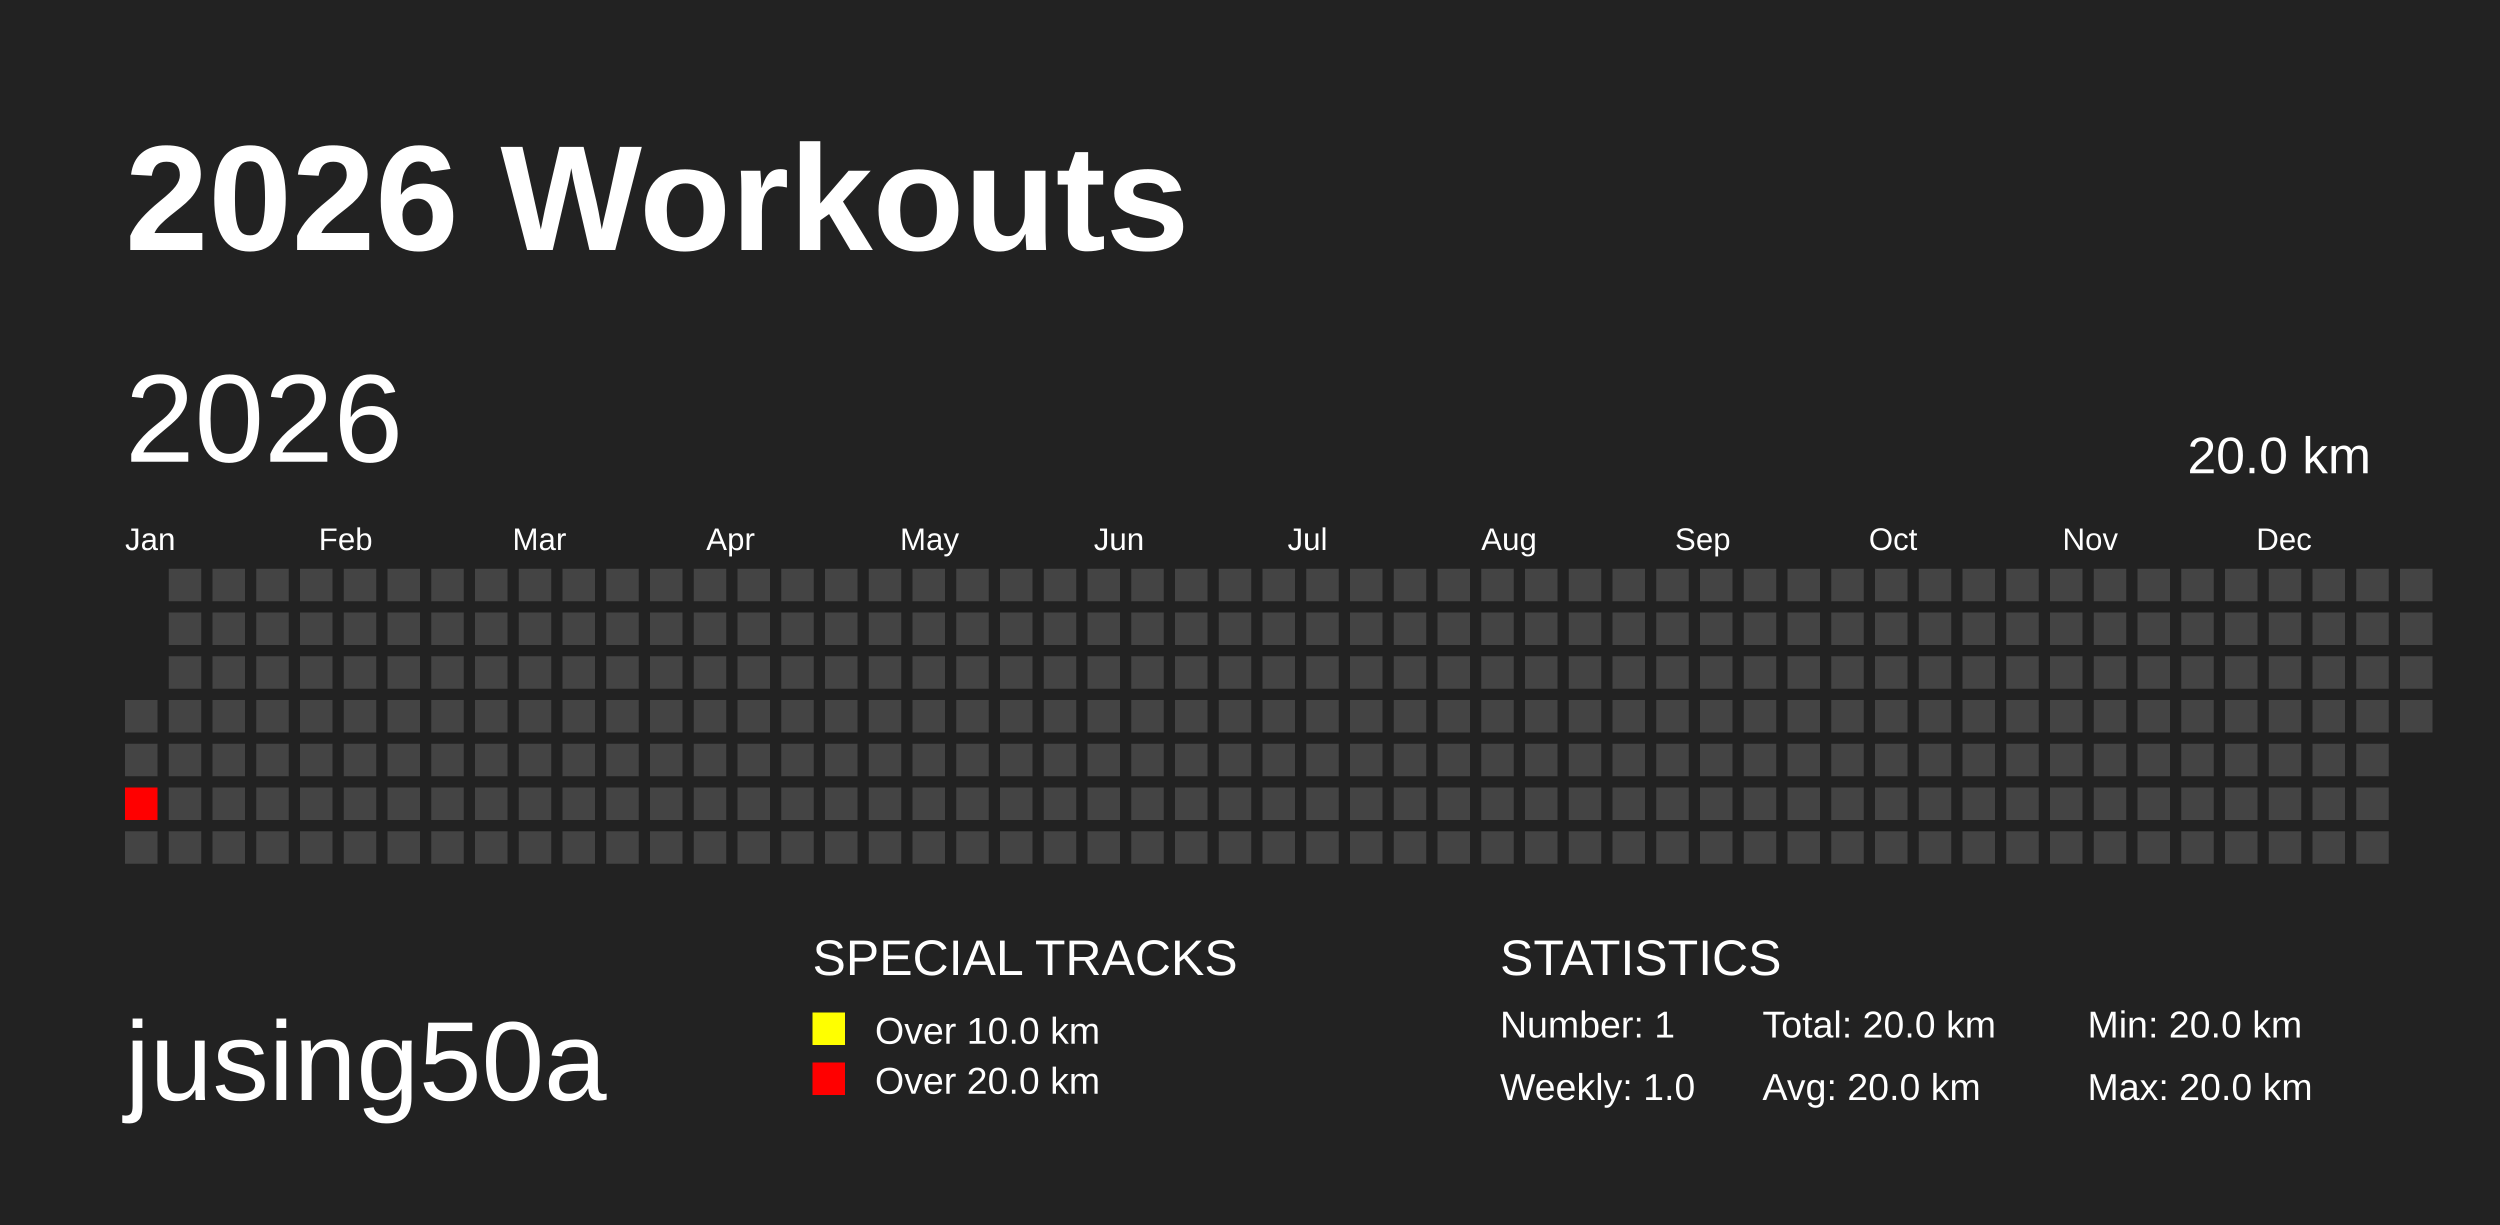
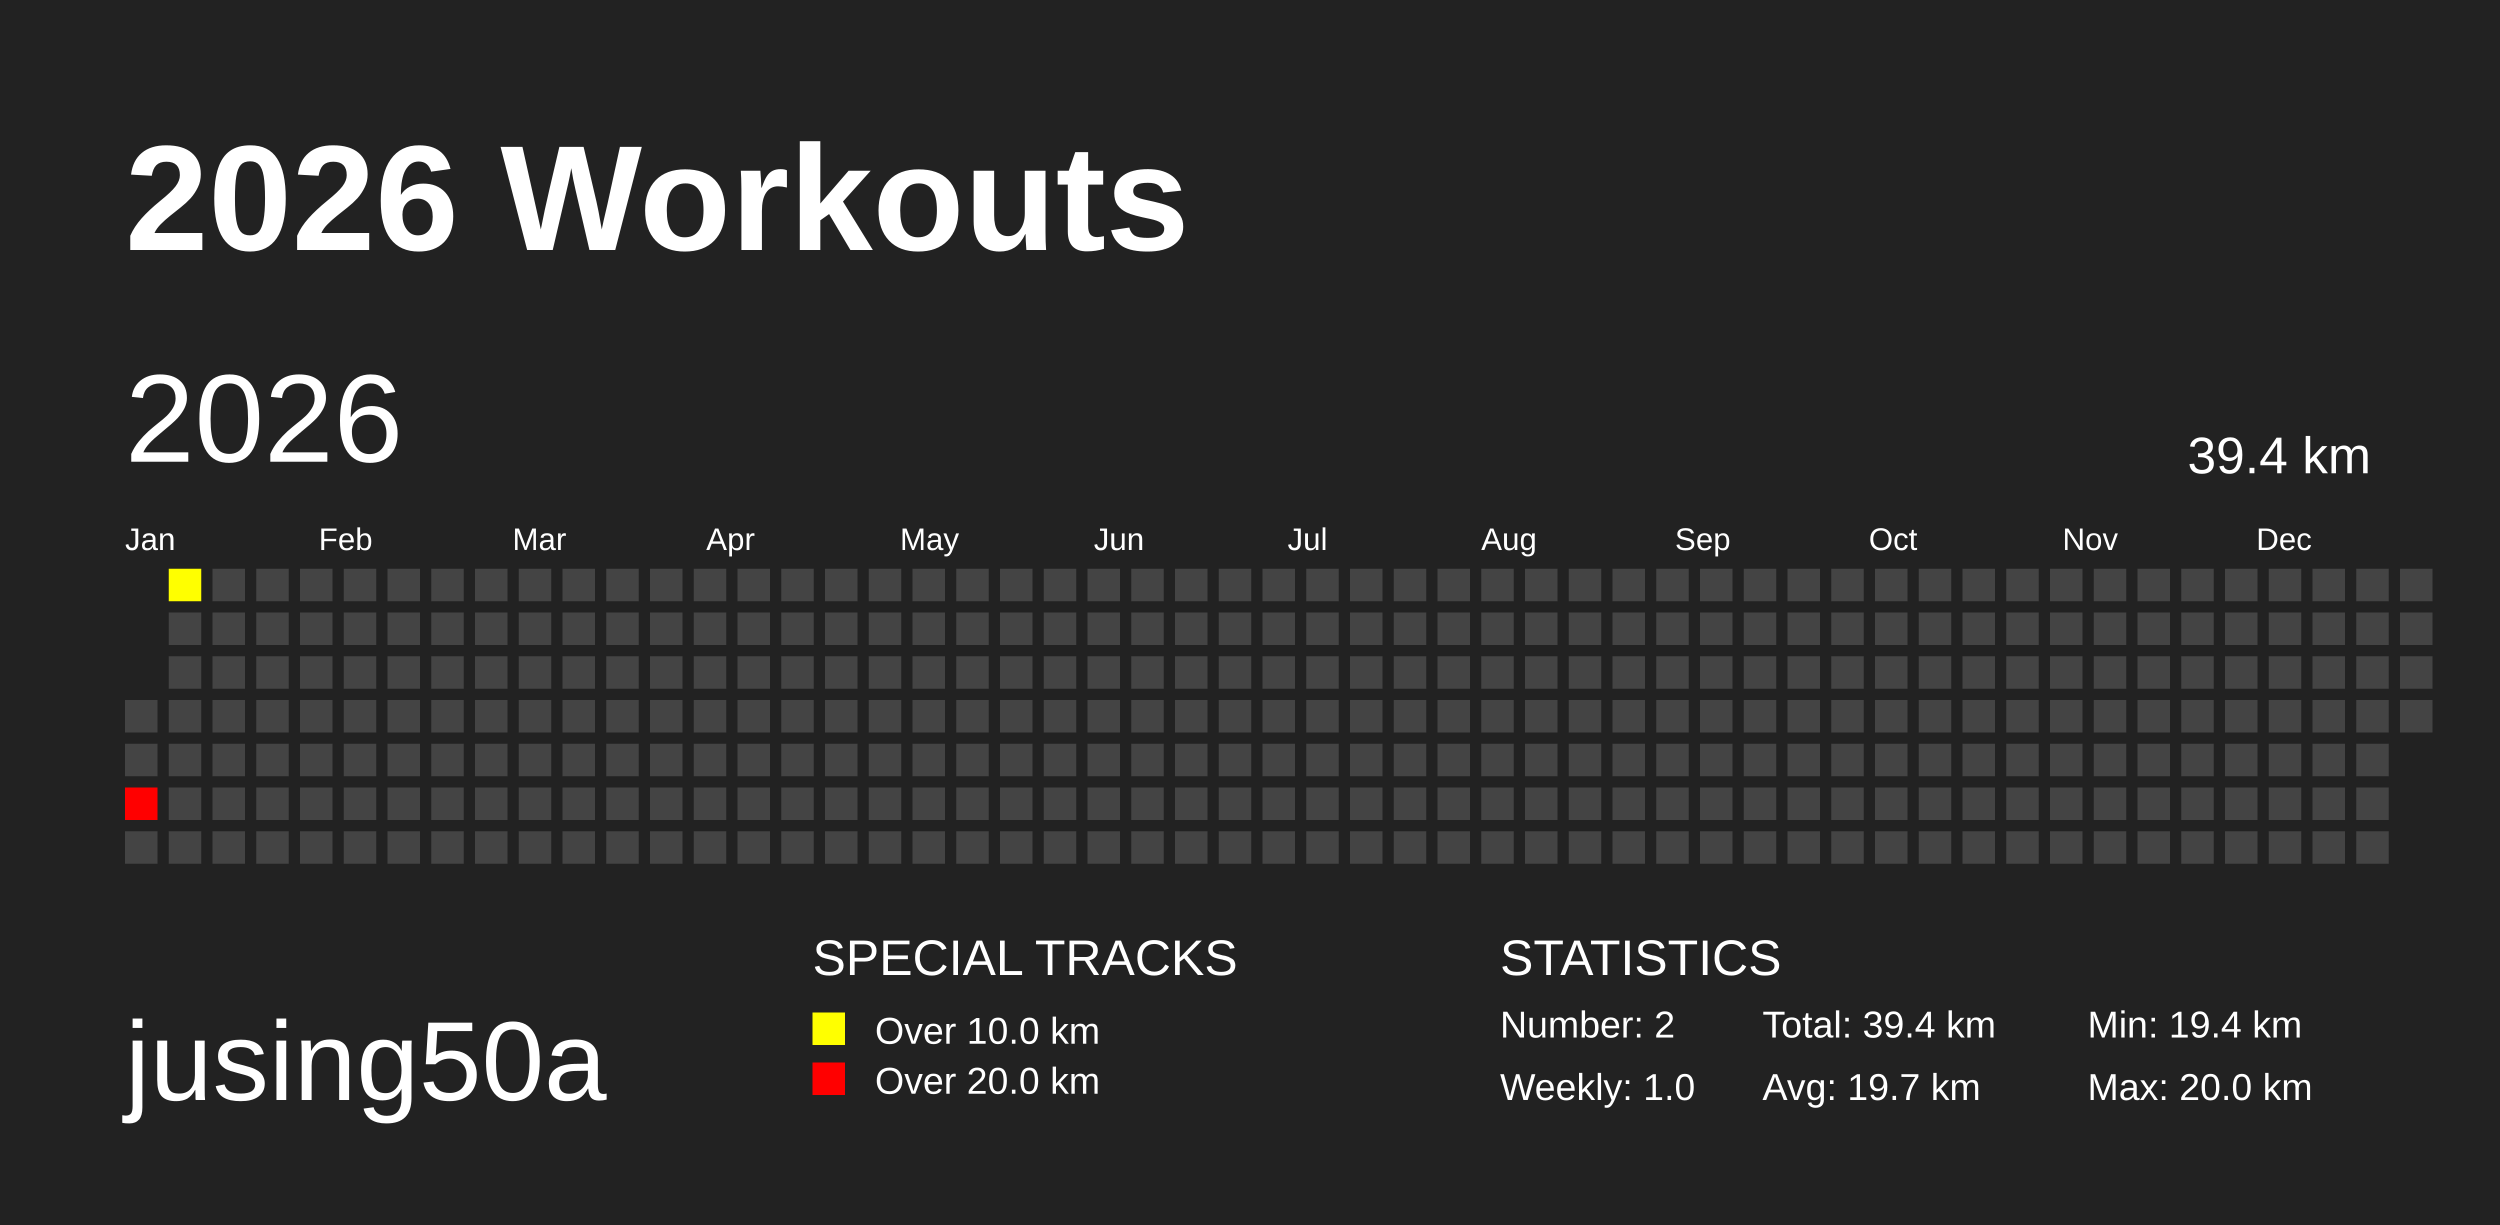
<svg xmlns="http://www.w3.org/2000/svg" baseProfile="full" height="98mm" version="1.1" viewBox="0,0,200,98" width="200mm">
  <defs />
  <rect fill="#222222" height="98" width="200" x="0" y="0" />
  <text fill="#FFFFFF" style="font-size:12px; font-family:Arial; font-weight:bold;" x="10" y="20">2026 Workouts</text>
  <text fill="#FFFFFF" style="font-size:9px; font-family:Arial" x="10" y="88">jusing50a</text>
  <text fill="#FFFFFF" style="font-size:4px; font-family:Arial" x="65" y="78">SPECIAL TRACKS</text>
  <rect fill="yellow" height="2.6" width="2.6" x="65" y="81" />
  <text fill="#FFFFFF" style="font-size:3px; font-family:Arial" x="70" y="83.5">Over 10.0 km</text>
  <rect fill="red" height="2.6" width="2.6" x="65" y="85" />
  <text fill="#FFFFFF" style="font-size:3px; font-family:Arial" x="70" y="87.5">Over 20.0 km</text>
  <text fill="#FFFFFF" style="font-size:4px; font-family:Arial" x="120" y="78">STATISTICS</text>
-   <text fill="#FFFFFF" style="font-size:3px; font-family:Arial" x="120" y="83">Number: 1</text>
+   <text fill="#FFFFFF" style="font-size:3px; font-family:Arial" x="120" y="83">Number: 2</text>
  <text fill="#FFFFFF" style="font-size:3px; font-family:Arial" x="120" y="88">Weekly: 1.0</text>
-   <text fill="#FFFFFF" style="font-size:3px; font-family:Arial" x="141" y="83">Total: 20.0 km</text>
-   <text fill="#FFFFFF" style="font-size:3px; font-family:Arial" x="141" y="88">Avg: 20.0 km</text>
-   <text fill="#FFFFFF" style="font-size:3px; font-family:Arial" x="167" y="83">Min: 20.0 km</text>
+   <text fill="#FFFFFF" style="font-size:3px; font-family:Arial" x="141" y="83">Total: 39.4 km</text>
+   <text fill="#FFFFFF" style="font-size:3px; font-family:Arial" x="141" y="88">Avg: 19.7 km</text>
+   <text fill="#FFFFFF" style="font-size:3px; font-family:Arial" x="167" y="83">Min: 19.4 km</text>
  <text fill="#FFFFFF" style="font-size:3px; font-family:Arial" x="167" y="88">Max: 20.0 km</text>
  <text dominant-baseline="hanging" fill="#FFFFFF" style="font-size:10.0px; font-family:Arial;" x="10" y="30">2026</text>
-   <text dominant-baseline="hanging" fill="#FFFFFF" style="font-size:4.125px; font-family:Arial;" x="175" y="35">20.0 km</text>
+   <text dominant-baseline="hanging" fill="#FFFFFF" style="font-size:4.125px; font-family:Arial;" x="175" y="35">39.4 km</text>
  <text fill="#FFFFFF" style="font-size:2.5px; font-family:Arial" x="10.0" y="44">Jan</text>
  <text fill="#FFFFFF" style="font-size:2.5px; font-family:Arial" x="25.5" y="44">Feb</text>
  <text fill="#FFFFFF" style="font-size:2.5px; font-family:Arial" x="41.0" y="44">Mar</text>
  <text fill="#FFFFFF" style="font-size:2.5px; font-family:Arial" x="56.5" y="44">Apr</text>
  <text fill="#FFFFFF" style="font-size:2.5px; font-family:Arial" x="72.0" y="44">May</text>
  <text fill="#FFFFFF" style="font-size:2.5px; font-family:Arial" x="87.5" y="44">Jun</text>
  <text fill="#FFFFFF" style="font-size:2.5px; font-family:Arial" x="103.0" y="44">Jul</text>
  <text fill="#FFFFFF" style="font-size:2.5px; font-family:Arial" x="118.5" y="44">Aug</text>
  <text fill="#FFFFFF" style="font-size:2.5px; font-family:Arial" x="134.0" y="44">Sep</text>
  <text fill="#FFFFFF" style="font-size:2.5px; font-family:Arial" x="149.5" y="44">Oct</text>
  <text fill="#FFFFFF" style="font-size:2.5px; font-family:Arial" x="165.0" y="44">Nov</text>
  <text fill="#FFFFFF" style="font-size:2.5px; font-family:Arial" x="180.5" y="44">Dec</text>
  <rect fill="#444444" height="2.6" width="2.6" x="10.0" y="56.0" />
  <rect fill="#444444" height="2.6" width="2.6" x="10.0" y="59.5" />
  <rect fill="red" height="2.6" width="2.6" x="10.0" y="63.0" />
  <rect fill="#444444" height="2.6" width="2.6" x="10.0" y="66.5" />
-   <rect fill="#444444" height="2.6" width="2.6" x="13.5" y="45.5" />
+   <rect fill="#ffff00" height="2.6" width="2.6" x="13.5" y="45.5" />
  <rect fill="#444444" height="2.6" width="2.6" x="13.5" y="49.0" />
  <rect fill="#444444" height="2.6" width="2.6" x="13.5" y="52.5" />
  <rect fill="#444444" height="2.6" width="2.6" x="13.5" y="56.0" />
  <rect fill="#444444" height="2.6" width="2.6" x="13.5" y="59.5" />
  <rect fill="#444444" height="2.6" width="2.6" x="13.5" y="63.0" />
  <rect fill="#444444" height="2.6" width="2.6" x="13.5" y="66.5" />
  <rect fill="#444444" height="2.6" width="2.6" x="17.0" y="45.5" />
  <rect fill="#444444" height="2.6" width="2.6" x="17.0" y="49.0" />
  <rect fill="#444444" height="2.6" width="2.6" x="17.0" y="52.5" />
  <rect fill="#444444" height="2.6" width="2.6" x="17.0" y="56.0" />
  <rect fill="#444444" height="2.6" width="2.6" x="17.0" y="59.5" />
  <rect fill="#444444" height="2.6" width="2.6" x="17.0" y="63.0" />
  <rect fill="#444444" height="2.6" width="2.6" x="17.0" y="66.5" />
  <rect fill="#444444" height="2.6" width="2.6" x="20.5" y="45.5" />
  <rect fill="#444444" height="2.6" width="2.6" x="20.5" y="49.0" />
  <rect fill="#444444" height="2.6" width="2.6" x="20.5" y="52.5" />
  <rect fill="#444444" height="2.6" width="2.6" x="20.5" y="56.0" />
  <rect fill="#444444" height="2.6" width="2.6" x="20.5" y="59.5" />
  <rect fill="#444444" height="2.6" width="2.6" x="20.5" y="63.0" />
  <rect fill="#444444" height="2.6" width="2.6" x="20.5" y="66.5" />
  <rect fill="#444444" height="2.6" width="2.6" x="24.0" y="45.5" />
  <rect fill="#444444" height="2.6" width="2.6" x="24.0" y="49.0" />
  <rect fill="#444444" height="2.6" width="2.6" x="24.0" y="52.5" />
  <rect fill="#444444" height="2.6" width="2.6" x="24.0" y="56.0" />
  <rect fill="#444444" height="2.6" width="2.6" x="24.0" y="59.5" />
  <rect fill="#444444" height="2.6" width="2.6" x="24.0" y="63.0" />
  <rect fill="#444444" height="2.6" width="2.6" x="24.0" y="66.5" />
  <rect fill="#444444" height="2.6" width="2.6" x="27.5" y="45.5" />
  <rect fill="#444444" height="2.6" width="2.6" x="27.5" y="49.0" />
  <rect fill="#444444" height="2.6" width="2.6" x="27.5" y="52.5" />
  <rect fill="#444444" height="2.6" width="2.6" x="27.5" y="56.0" />
  <rect fill="#444444" height="2.6" width="2.6" x="27.5" y="59.5" />
  <rect fill="#444444" height="2.6" width="2.6" x="27.5" y="63.0" />
  <rect fill="#444444" height="2.6" width="2.6" x="27.5" y="66.5" />
  <rect fill="#444444" height="2.6" width="2.6" x="31.0" y="45.5" />
  <rect fill="#444444" height="2.6" width="2.6" x="31.0" y="49.0" />
  <rect fill="#444444" height="2.6" width="2.6" x="31.0" y="52.5" />
  <rect fill="#444444" height="2.6" width="2.6" x="31.0" y="56.0" />
  <rect fill="#444444" height="2.6" width="2.6" x="31.0" y="59.5" />
  <rect fill="#444444" height="2.6" width="2.6" x="31.0" y="63.0" />
  <rect fill="#444444" height="2.6" width="2.6" x="31.0" y="66.5" />
  <rect fill="#444444" height="2.6" width="2.6" x="34.5" y="45.5" />
  <rect fill="#444444" height="2.6" width="2.6" x="34.5" y="49.0" />
  <rect fill="#444444" height="2.6" width="2.6" x="34.5" y="52.5" />
  <rect fill="#444444" height="2.6" width="2.6" x="34.5" y="56.0" />
  <rect fill="#444444" height="2.6" width="2.6" x="34.5" y="59.5" />
  <rect fill="#444444" height="2.6" width="2.6" x="34.5" y="63.0" />
  <rect fill="#444444" height="2.6" width="2.6" x="34.5" y="66.5" />
  <rect fill="#444444" height="2.6" width="2.6" x="38.0" y="45.5" />
  <rect fill="#444444" height="2.6" width="2.6" x="38.0" y="49.0" />
  <rect fill="#444444" height="2.6" width="2.6" x="38.0" y="52.5" />
  <rect fill="#444444" height="2.6" width="2.6" x="38.0" y="56.0" />
  <rect fill="#444444" height="2.6" width="2.6" x="38.0" y="59.5" />
  <rect fill="#444444" height="2.6" width="2.6" x="38.0" y="63.0" />
  <rect fill="#444444" height="2.6" width="2.6" x="38.0" y="66.5" />
  <rect fill="#444444" height="2.6" width="2.6" x="41.5" y="45.5" />
  <rect fill="#444444" height="2.6" width="2.6" x="41.5" y="49.0" />
  <rect fill="#444444" height="2.6" width="2.6" x="41.5" y="52.5" />
  <rect fill="#444444" height="2.6" width="2.6" x="41.5" y="56.0" />
  <rect fill="#444444" height="2.6" width="2.6" x="41.5" y="59.5" />
  <rect fill="#444444" height="2.6" width="2.6" x="41.5" y="63.0" />
  <rect fill="#444444" height="2.6" width="2.6" x="41.5" y="66.5" />
  <rect fill="#444444" height="2.6" width="2.6" x="45.0" y="45.5" />
  <rect fill="#444444" height="2.6" width="2.6" x="45.0" y="49.0" />
  <rect fill="#444444" height="2.6" width="2.6" x="45.0" y="52.5" />
  <rect fill="#444444" height="2.6" width="2.6" x="45.0" y="56.0" />
  <rect fill="#444444" height="2.6" width="2.6" x="45.0" y="59.5" />
  <rect fill="#444444" height="2.6" width="2.6" x="45.0" y="63.0" />
  <rect fill="#444444" height="2.6" width="2.6" x="45.0" y="66.5" />
  <rect fill="#444444" height="2.6" width="2.6" x="48.5" y="45.5" />
  <rect fill="#444444" height="2.6" width="2.6" x="48.5" y="49.0" />
  <rect fill="#444444" height="2.6" width="2.6" x="48.5" y="52.5" />
  <rect fill="#444444" height="2.6" width="2.6" x="48.5" y="56.0" />
  <rect fill="#444444" height="2.6" width="2.6" x="48.5" y="59.5" />
  <rect fill="#444444" height="2.6" width="2.6" x="48.5" y="63.0" />
  <rect fill="#444444" height="2.6" width="2.6" x="48.5" y="66.5" />
  <rect fill="#444444" height="2.6" width="2.6" x="52.0" y="45.5" />
  <rect fill="#444444" height="2.6" width="2.6" x="52.0" y="49.0" />
  <rect fill="#444444" height="2.6" width="2.6" x="52.0" y="52.5" />
  <rect fill="#444444" height="2.6" width="2.6" x="52.0" y="56.0" />
  <rect fill="#444444" height="2.6" width="2.6" x="52.0" y="59.5" />
  <rect fill="#444444" height="2.6" width="2.6" x="52.0" y="63.0" />
  <rect fill="#444444" height="2.6" width="2.6" x="52.0" y="66.5" />
  <rect fill="#444444" height="2.6" width="2.6" x="55.5" y="45.5" />
  <rect fill="#444444" height="2.6" width="2.6" x="55.5" y="49.0" />
  <rect fill="#444444" height="2.6" width="2.6" x="55.5" y="52.5" />
  <rect fill="#444444" height="2.6" width="2.6" x="55.5" y="56.0" />
  <rect fill="#444444" height="2.6" width="2.6" x="55.5" y="59.5" />
  <rect fill="#444444" height="2.6" width="2.6" x="55.5" y="63.0" />
  <rect fill="#444444" height="2.6" width="2.6" x="55.5" y="66.5" />
  <rect fill="#444444" height="2.6" width="2.6" x="59.0" y="45.5" />
  <rect fill="#444444" height="2.6" width="2.6" x="59.0" y="49.0" />
  <rect fill="#444444" height="2.6" width="2.6" x="59.0" y="52.5" />
  <rect fill="#444444" height="2.6" width="2.6" x="59.0" y="56.0" />
  <rect fill="#444444" height="2.6" width="2.6" x="59.0" y="59.5" />
  <rect fill="#444444" height="2.6" width="2.6" x="59.0" y="63.0" />
  <rect fill="#444444" height="2.6" width="2.6" x="59.0" y="66.5" />
  <rect fill="#444444" height="2.6" width="2.6" x="62.5" y="45.5" />
  <rect fill="#444444" height="2.6" width="2.6" x="62.5" y="49.0" />
  <rect fill="#444444" height="2.6" width="2.6" x="62.5" y="52.5" />
  <rect fill="#444444" height="2.6" width="2.6" x="62.5" y="56.0" />
  <rect fill="#444444" height="2.6" width="2.6" x="62.5" y="59.5" />
  <rect fill="#444444" height="2.6" width="2.6" x="62.5" y="63.0" />
  <rect fill="#444444" height="2.6" width="2.6" x="62.5" y="66.5" />
  <rect fill="#444444" height="2.6" width="2.6" x="66.0" y="45.5" />
  <rect fill="#444444" height="2.6" width="2.6" x="66.0" y="49.0" />
  <rect fill="#444444" height="2.6" width="2.6" x="66.0" y="52.5" />
  <rect fill="#444444" height="2.6" width="2.6" x="66.0" y="56.0" />
  <rect fill="#444444" height="2.6" width="2.6" x="66.0" y="59.5" />
  <rect fill="#444444" height="2.6" width="2.6" x="66.0" y="63.0" />
  <rect fill="#444444" height="2.6" width="2.6" x="66.0" y="66.5" />
  <rect fill="#444444" height="2.6" width="2.6" x="69.5" y="45.5" />
  <rect fill="#444444" height="2.6" width="2.6" x="69.5" y="49.0" />
  <rect fill="#444444" height="2.6" width="2.6" x="69.5" y="52.5" />
  <rect fill="#444444" height="2.6" width="2.6" x="69.5" y="56.0" />
  <rect fill="#444444" height="2.6" width="2.6" x="69.5" y="59.5" />
  <rect fill="#444444" height="2.6" width="2.6" x="69.5" y="63.0" />
  <rect fill="#444444" height="2.6" width="2.6" x="69.5" y="66.5" />
  <rect fill="#444444" height="2.6" width="2.6" x="73.0" y="45.5" />
  <rect fill="#444444" height="2.6" width="2.6" x="73.0" y="49.0" />
  <rect fill="#444444" height="2.6" width="2.6" x="73.0" y="52.5" />
  <rect fill="#444444" height="2.6" width="2.6" x="73.0" y="56.0" />
  <rect fill="#444444" height="2.6" width="2.6" x="73.0" y="59.5" />
  <rect fill="#444444" height="2.6" width="2.6" x="73.0" y="63.0" />
  <rect fill="#444444" height="2.6" width="2.6" x="73.0" y="66.5" />
  <rect fill="#444444" height="2.6" width="2.6" x="76.5" y="45.5" />
  <rect fill="#444444" height="2.6" width="2.6" x="76.5" y="49.0" />
  <rect fill="#444444" height="2.6" width="2.6" x="76.5" y="52.5" />
  <rect fill="#444444" height="2.6" width="2.6" x="76.5" y="56.0" />
  <rect fill="#444444" height="2.6" width="2.6" x="76.5" y="59.5" />
  <rect fill="#444444" height="2.6" width="2.6" x="76.5" y="63.0" />
  <rect fill="#444444" height="2.6" width="2.6" x="76.5" y="66.5" />
  <rect fill="#444444" height="2.6" width="2.6" x="80.0" y="45.5" />
  <rect fill="#444444" height="2.6" width="2.6" x="80.0" y="49.0" />
  <rect fill="#444444" height="2.6" width="2.6" x="80.0" y="52.5" />
  <rect fill="#444444" height="2.6" width="2.6" x="80.0" y="56.0" />
  <rect fill="#444444" height="2.6" width="2.6" x="80.0" y="59.5" />
  <rect fill="#444444" height="2.6" width="2.6" x="80.0" y="63.0" />
  <rect fill="#444444" height="2.6" width="2.6" x="80.0" y="66.5" />
  <rect fill="#444444" height="2.6" width="2.6" x="83.5" y="45.5" />
  <rect fill="#444444" height="2.6" width="2.6" x="83.5" y="49.0" />
  <rect fill="#444444" height="2.6" width="2.6" x="83.5" y="52.5" />
  <rect fill="#444444" height="2.6" width="2.6" x="83.5" y="56.0" />
  <rect fill="#444444" height="2.6" width="2.6" x="83.5" y="59.5" />
  <rect fill="#444444" height="2.6" width="2.6" x="83.5" y="63.0" />
  <rect fill="#444444" height="2.6" width="2.6" x="83.5" y="66.5" />
  <rect fill="#444444" height="2.6" width="2.6" x="87.0" y="45.5" />
  <rect fill="#444444" height="2.6" width="2.6" x="87.0" y="49.0" />
  <rect fill="#444444" height="2.6" width="2.6" x="87.0" y="52.5" />
  <rect fill="#444444" height="2.6" width="2.6" x="87.0" y="56.0" />
  <rect fill="#444444" height="2.6" width="2.6" x="87.0" y="59.5" />
  <rect fill="#444444" height="2.6" width="2.6" x="87.0" y="63.0" />
  <rect fill="#444444" height="2.6" width="2.6" x="87.0" y="66.5" />
  <rect fill="#444444" height="2.6" width="2.6" x="90.5" y="45.5" />
  <rect fill="#444444" height="2.6" width="2.6" x="90.5" y="49.0" />
  <rect fill="#444444" height="2.6" width="2.6" x="90.5" y="52.5" />
  <rect fill="#444444" height="2.6" width="2.6" x="90.5" y="56.0" />
  <rect fill="#444444" height="2.6" width="2.6" x="90.5" y="59.5" />
  <rect fill="#444444" height="2.6" width="2.6" x="90.5" y="63.0" />
  <rect fill="#444444" height="2.6" width="2.6" x="90.5" y="66.5" />
  <rect fill="#444444" height="2.6" width="2.6" x="94.0" y="45.5" />
  <rect fill="#444444" height="2.6" width="2.6" x="94.0" y="49.0" />
  <rect fill="#444444" height="2.6" width="2.6" x="94.0" y="52.5" />
  <rect fill="#444444" height="2.6" width="2.6" x="94.0" y="56.0" />
  <rect fill="#444444" height="2.6" width="2.6" x="94.0" y="59.5" />
  <rect fill="#444444" height="2.6" width="2.6" x="94.0" y="63.0" />
  <rect fill="#444444" height="2.6" width="2.6" x="94.0" y="66.5" />
  <rect fill="#444444" height="2.6" width="2.6" x="97.5" y="45.5" />
  <rect fill="#444444" height="2.6" width="2.6" x="97.5" y="49.0" />
  <rect fill="#444444" height="2.6" width="2.6" x="97.5" y="52.5" />
  <rect fill="#444444" height="2.6" width="2.6" x="97.5" y="56.0" />
  <rect fill="#444444" height="2.6" width="2.6" x="97.5" y="59.5" />
  <rect fill="#444444" height="2.6" width="2.6" x="97.5" y="63.0" />
  <rect fill="#444444" height="2.6" width="2.6" x="97.5" y="66.5" />
  <rect fill="#444444" height="2.6" width="2.6" x="101.0" y="45.5" />
  <rect fill="#444444" height="2.6" width="2.6" x="101.0" y="49.0" />
  <rect fill="#444444" height="2.6" width="2.6" x="101.0" y="52.5" />
  <rect fill="#444444" height="2.6" width="2.6" x="101.0" y="56.0" />
  <rect fill="#444444" height="2.6" width="2.6" x="101.0" y="59.5" />
  <rect fill="#444444" height="2.6" width="2.6" x="101.0" y="63.0" />
  <rect fill="#444444" height="2.6" width="2.6" x="101.0" y="66.5" />
  <rect fill="#444444" height="2.6" width="2.6" x="104.5" y="45.5" />
  <rect fill="#444444" height="2.6" width="2.6" x="104.5" y="49.0" />
  <rect fill="#444444" height="2.6" width="2.6" x="104.5" y="52.5" />
  <rect fill="#444444" height="2.6" width="2.6" x="104.5" y="56.0" />
  <rect fill="#444444" height="2.6" width="2.6" x="104.5" y="59.5" />
  <rect fill="#444444" height="2.6" width="2.6" x="104.5" y="63.0" />
  <rect fill="#444444" height="2.6" width="2.6" x="104.5" y="66.5" />
  <rect fill="#444444" height="2.6" width="2.6" x="108.0" y="45.5" />
  <rect fill="#444444" height="2.6" width="2.6" x="108.0" y="49.0" />
  <rect fill="#444444" height="2.6" width="2.6" x="108.0" y="52.5" />
  <rect fill="#444444" height="2.6" width="2.6" x="108.0" y="56.0" />
  <rect fill="#444444" height="2.6" width="2.6" x="108.0" y="59.5" />
  <rect fill="#444444" height="2.6" width="2.6" x="108.0" y="63.0" />
  <rect fill="#444444" height="2.6" width="2.6" x="108.0" y="66.5" />
  <rect fill="#444444" height="2.6" width="2.6" x="111.5" y="45.5" />
  <rect fill="#444444" height="2.6" width="2.6" x="111.5" y="49.0" />
  <rect fill="#444444" height="2.6" width="2.6" x="111.5" y="52.5" />
  <rect fill="#444444" height="2.6" width="2.6" x="111.5" y="56.0" />
  <rect fill="#444444" height="2.6" width="2.6" x="111.5" y="59.5" />
  <rect fill="#444444" height="2.6" width="2.6" x="111.5" y="63.0" />
  <rect fill="#444444" height="2.6" width="2.6" x="111.5" y="66.5" />
  <rect fill="#444444" height="2.6" width="2.6" x="115.0" y="45.5" />
  <rect fill="#444444" height="2.6" width="2.6" x="115.0" y="49.0" />
  <rect fill="#444444" height="2.6" width="2.6" x="115.0" y="52.5" />
  <rect fill="#444444" height="2.6" width="2.6" x="115.0" y="56.0" />
  <rect fill="#444444" height="2.6" width="2.6" x="115.0" y="59.5" />
  <rect fill="#444444" height="2.6" width="2.6" x="115.0" y="63.0" />
  <rect fill="#444444" height="2.6" width="2.6" x="115.0" y="66.5" />
  <rect fill="#444444" height="2.6" width="2.6" x="118.5" y="45.5" />
  <rect fill="#444444" height="2.6" width="2.6" x="118.5" y="49.0" />
  <rect fill="#444444" height="2.6" width="2.6" x="118.5" y="52.5" />
  <rect fill="#444444" height="2.6" width="2.6" x="118.5" y="56.0" />
  <rect fill="#444444" height="2.6" width="2.6" x="118.5" y="59.5" />
  <rect fill="#444444" height="2.6" width="2.6" x="118.5" y="63.0" />
  <rect fill="#444444" height="2.6" width="2.6" x="118.5" y="66.5" />
  <rect fill="#444444" height="2.6" width="2.6" x="122.0" y="45.5" />
  <rect fill="#444444" height="2.6" width="2.6" x="122.0" y="49.0" />
  <rect fill="#444444" height="2.6" width="2.6" x="122.0" y="52.5" />
  <rect fill="#444444" height="2.6" width="2.6" x="122.0" y="56.0" />
  <rect fill="#444444" height="2.6" width="2.6" x="122.0" y="59.5" />
  <rect fill="#444444" height="2.6" width="2.6" x="122.0" y="63.0" />
  <rect fill="#444444" height="2.6" width="2.6" x="122.0" y="66.5" />
  <rect fill="#444444" height="2.6" width="2.6" x="125.5" y="45.5" />
  <rect fill="#444444" height="2.6" width="2.6" x="125.5" y="49.0" />
  <rect fill="#444444" height="2.6" width="2.6" x="125.5" y="52.5" />
  <rect fill="#444444" height="2.6" width="2.6" x="125.5" y="56.0" />
  <rect fill="#444444" height="2.6" width="2.6" x="125.5" y="59.5" />
  <rect fill="#444444" height="2.6" width="2.6" x="125.5" y="63.0" />
  <rect fill="#444444" height="2.6" width="2.6" x="125.5" y="66.5" />
  <rect fill="#444444" height="2.6" width="2.6" x="129.0" y="45.5" />
  <rect fill="#444444" height="2.6" width="2.6" x="129.0" y="49.0" />
  <rect fill="#444444" height="2.6" width="2.6" x="129.0" y="52.5" />
  <rect fill="#444444" height="2.6" width="2.6" x="129.0" y="56.0" />
  <rect fill="#444444" height="2.6" width="2.6" x="129.0" y="59.5" />
  <rect fill="#444444" height="2.6" width="2.6" x="129.0" y="63.0" />
  <rect fill="#444444" height="2.6" width="2.6" x="129.0" y="66.5" />
  <rect fill="#444444" height="2.6" width="2.6" x="132.5" y="45.5" />
  <rect fill="#444444" height="2.6" width="2.6" x="132.5" y="49.0" />
  <rect fill="#444444" height="2.6" width="2.6" x="132.5" y="52.5" />
  <rect fill="#444444" height="2.6" width="2.6" x="132.5" y="56.0" />
  <rect fill="#444444" height="2.6" width="2.6" x="132.5" y="59.5" />
  <rect fill="#444444" height="2.6" width="2.6" x="132.5" y="63.0" />
  <rect fill="#444444" height="2.6" width="2.6" x="132.5" y="66.5" />
  <rect fill="#444444" height="2.6" width="2.6" x="136.0" y="45.5" />
  <rect fill="#444444" height="2.6" width="2.6" x="136.0" y="49.0" />
  <rect fill="#444444" height="2.6" width="2.6" x="136.0" y="52.5" />
  <rect fill="#444444" height="2.6" width="2.6" x="136.0" y="56.0" />
  <rect fill="#444444" height="2.6" width="2.6" x="136.0" y="59.5" />
  <rect fill="#444444" height="2.6" width="2.6" x="136.0" y="63.0" />
  <rect fill="#444444" height="2.6" width="2.6" x="136.0" y="66.5" />
  <rect fill="#444444" height="2.6" width="2.6" x="139.5" y="45.5" />
  <rect fill="#444444" height="2.6" width="2.6" x="139.5" y="49.0" />
  <rect fill="#444444" height="2.6" width="2.6" x="139.5" y="52.5" />
  <rect fill="#444444" height="2.6" width="2.6" x="139.5" y="56.0" />
  <rect fill="#444444" height="2.6" width="2.6" x="139.5" y="59.5" />
  <rect fill="#444444" height="2.6" width="2.6" x="139.5" y="63.0" />
  <rect fill="#444444" height="2.6" width="2.6" x="139.5" y="66.5" />
  <rect fill="#444444" height="2.6" width="2.6" x="143.0" y="45.5" />
  <rect fill="#444444" height="2.6" width="2.6" x="143.0" y="49.0" />
  <rect fill="#444444" height="2.6" width="2.6" x="143.0" y="52.5" />
  <rect fill="#444444" height="2.6" width="2.6" x="143.0" y="56.0" />
  <rect fill="#444444" height="2.6" width="2.6" x="143.0" y="59.5" />
  <rect fill="#444444" height="2.6" width="2.6" x="143.0" y="63.0" />
  <rect fill="#444444" height="2.6" width="2.6" x="143.0" y="66.5" />
  <rect fill="#444444" height="2.6" width="2.6" x="146.5" y="45.5" />
  <rect fill="#444444" height="2.6" width="2.6" x="146.5" y="49.0" />
  <rect fill="#444444" height="2.6" width="2.6" x="146.5" y="52.5" />
  <rect fill="#444444" height="2.6" width="2.6" x="146.5" y="56.0" />
  <rect fill="#444444" height="2.6" width="2.6" x="146.5" y="59.5" />
  <rect fill="#444444" height="2.6" width="2.6" x="146.5" y="63.0" />
  <rect fill="#444444" height="2.6" width="2.6" x="146.5" y="66.5" />
  <rect fill="#444444" height="2.6" width="2.6" x="150.0" y="45.5" />
  <rect fill="#444444" height="2.6" width="2.6" x="150.0" y="49.0" />
  <rect fill="#444444" height="2.6" width="2.6" x="150.0" y="52.5" />
  <rect fill="#444444" height="2.6" width="2.6" x="150.0" y="56.0" />
  <rect fill="#444444" height="2.6" width="2.6" x="150.0" y="59.5" />
  <rect fill="#444444" height="2.6" width="2.6" x="150.0" y="63.0" />
  <rect fill="#444444" height="2.6" width="2.6" x="150.0" y="66.5" />
  <rect fill="#444444" height="2.6" width="2.6" x="153.5" y="45.5" />
  <rect fill="#444444" height="2.6" width="2.6" x="153.5" y="49.0" />
  <rect fill="#444444" height="2.6" width="2.6" x="153.5" y="52.5" />
  <rect fill="#444444" height="2.6" width="2.6" x="153.5" y="56.0" />
  <rect fill="#444444" height="2.6" width="2.6" x="153.5" y="59.5" />
  <rect fill="#444444" height="2.6" width="2.6" x="153.5" y="63.0" />
  <rect fill="#444444" height="2.6" width="2.6" x="153.5" y="66.5" />
  <rect fill="#444444" height="2.6" width="2.6" x="157.0" y="45.5" />
  <rect fill="#444444" height="2.6" width="2.6" x="157.0" y="49.0" />
  <rect fill="#444444" height="2.6" width="2.6" x="157.0" y="52.5" />
  <rect fill="#444444" height="2.6" width="2.6" x="157.0" y="56.0" />
  <rect fill="#444444" height="2.6" width="2.6" x="157.0" y="59.5" />
  <rect fill="#444444" height="2.6" width="2.6" x="157.0" y="63.0" />
  <rect fill="#444444" height="2.6" width="2.6" x="157.0" y="66.5" />
  <rect fill="#444444" height="2.6" width="2.6" x="160.5" y="45.5" />
  <rect fill="#444444" height="2.6" width="2.6" x="160.5" y="49.0" />
  <rect fill="#444444" height="2.6" width="2.6" x="160.5" y="52.5" />
  <rect fill="#444444" height="2.6" width="2.6" x="160.5" y="56.0" />
  <rect fill="#444444" height="2.6" width="2.6" x="160.5" y="59.5" />
  <rect fill="#444444" height="2.6" width="2.6" x="160.5" y="63.0" />
  <rect fill="#444444" height="2.6" width="2.6" x="160.5" y="66.5" />
  <rect fill="#444444" height="2.6" width="2.6" x="164.0" y="45.5" />
  <rect fill="#444444" height="2.6" width="2.6" x="164.0" y="49.0" />
  <rect fill="#444444" height="2.6" width="2.6" x="164.0" y="52.5" />
  <rect fill="#444444" height="2.6" width="2.6" x="164.0" y="56.0" />
  <rect fill="#444444" height="2.6" width="2.6" x="164.0" y="59.5" />
  <rect fill="#444444" height="2.6" width="2.6" x="164.0" y="63.0" />
  <rect fill="#444444" height="2.6" width="2.6" x="164.0" y="66.5" />
  <rect fill="#444444" height="2.6" width="2.6" x="167.5" y="45.5" />
  <rect fill="#444444" height="2.6" width="2.6" x="167.5" y="49.0" />
  <rect fill="#444444" height="2.6" width="2.6" x="167.5" y="52.5" />
  <rect fill="#444444" height="2.6" width="2.6" x="167.5" y="56.0" />
  <rect fill="#444444" height="2.6" width="2.6" x="167.5" y="59.5" />
  <rect fill="#444444" height="2.6" width="2.6" x="167.5" y="63.0" />
  <rect fill="#444444" height="2.6" width="2.6" x="167.5" y="66.5" />
  <rect fill="#444444" height="2.6" width="2.6" x="171.0" y="45.5" />
  <rect fill="#444444" height="2.6" width="2.6" x="171.0" y="49.0" />
  <rect fill="#444444" height="2.6" width="2.6" x="171.0" y="52.5" />
  <rect fill="#444444" height="2.6" width="2.6" x="171.0" y="56.0" />
  <rect fill="#444444" height="2.6" width="2.6" x="171.0" y="59.5" />
  <rect fill="#444444" height="2.6" width="2.6" x="171.0" y="63.0" />
  <rect fill="#444444" height="2.6" width="2.6" x="171.0" y="66.5" />
  <rect fill="#444444" height="2.6" width="2.6" x="174.5" y="45.5" />
  <rect fill="#444444" height="2.6" width="2.6" x="174.5" y="49.0" />
  <rect fill="#444444" height="2.6" width="2.6" x="174.5" y="52.5" />
  <rect fill="#444444" height="2.6" width="2.6" x="174.5" y="56.0" />
  <rect fill="#444444" height="2.6" width="2.6" x="174.5" y="59.5" />
  <rect fill="#444444" height="2.6" width="2.6" x="174.5" y="63.0" />
  <rect fill="#444444" height="2.6" width="2.6" x="174.5" y="66.5" />
  <rect fill="#444444" height="2.6" width="2.6" x="178.0" y="45.5" />
  <rect fill="#444444" height="2.6" width="2.6" x="178.0" y="49.0" />
  <rect fill="#444444" height="2.6" width="2.6" x="178.0" y="52.5" />
  <rect fill="#444444" height="2.6" width="2.6" x="178.0" y="56.0" />
  <rect fill="#444444" height="2.6" width="2.6" x="178.0" y="59.5" />
  <rect fill="#444444" height="2.6" width="2.6" x="178.0" y="63.0" />
  <rect fill="#444444" height="2.6" width="2.6" x="178.0" y="66.5" />
  <rect fill="#444444" height="2.6" width="2.6" x="181.5" y="45.5" />
  <rect fill="#444444" height="2.6" width="2.6" x="181.5" y="49.0" />
  <rect fill="#444444" height="2.6" width="2.6" x="181.5" y="52.5" />
  <rect fill="#444444" height="2.6" width="2.6" x="181.5" y="56.0" />
  <rect fill="#444444" height="2.6" width="2.6" x="181.5" y="59.5" />
  <rect fill="#444444" height="2.6" width="2.6" x="181.5" y="63.0" />
  <rect fill="#444444" height="2.6" width="2.6" x="181.5" y="66.5" />
  <rect fill="#444444" height="2.6" width="2.6" x="185.0" y="45.5" />
  <rect fill="#444444" height="2.6" width="2.6" x="185.0" y="49.0" />
  <rect fill="#444444" height="2.6" width="2.6" x="185.0" y="52.5" />
  <rect fill="#444444" height="2.6" width="2.6" x="185.0" y="56.0" />
  <rect fill="#444444" height="2.6" width="2.6" x="185.0" y="59.5" />
  <rect fill="#444444" height="2.6" width="2.6" x="185.0" y="63.0" />
  <rect fill="#444444" height="2.6" width="2.6" x="185.0" y="66.5" />
  <rect fill="#444444" height="2.6" width="2.6" x="188.5" y="45.5" />
  <rect fill="#444444" height="2.6" width="2.6" x="188.5" y="49.0" />
  <rect fill="#444444" height="2.6" width="2.6" x="188.5" y="52.5" />
  <rect fill="#444444" height="2.6" width="2.6" x="188.5" y="56.0" />
  <rect fill="#444444" height="2.6" width="2.6" x="188.5" y="59.5" />
  <rect fill="#444444" height="2.6" width="2.6" x="188.5" y="63.0" />
  <rect fill="#444444" height="2.6" width="2.6" x="188.5" y="66.5" />
  <rect fill="#444444" height="2.6" width="2.6" x="192.0" y="45.5" />
  <rect fill="#444444" height="2.6" width="2.6" x="192.0" y="49.0" />
  <rect fill="#444444" height="2.6" width="2.6" x="192.0" y="52.5" />
  <rect fill="#444444" height="2.6" width="2.6" x="192.0" y="56.0" />
</svg>
